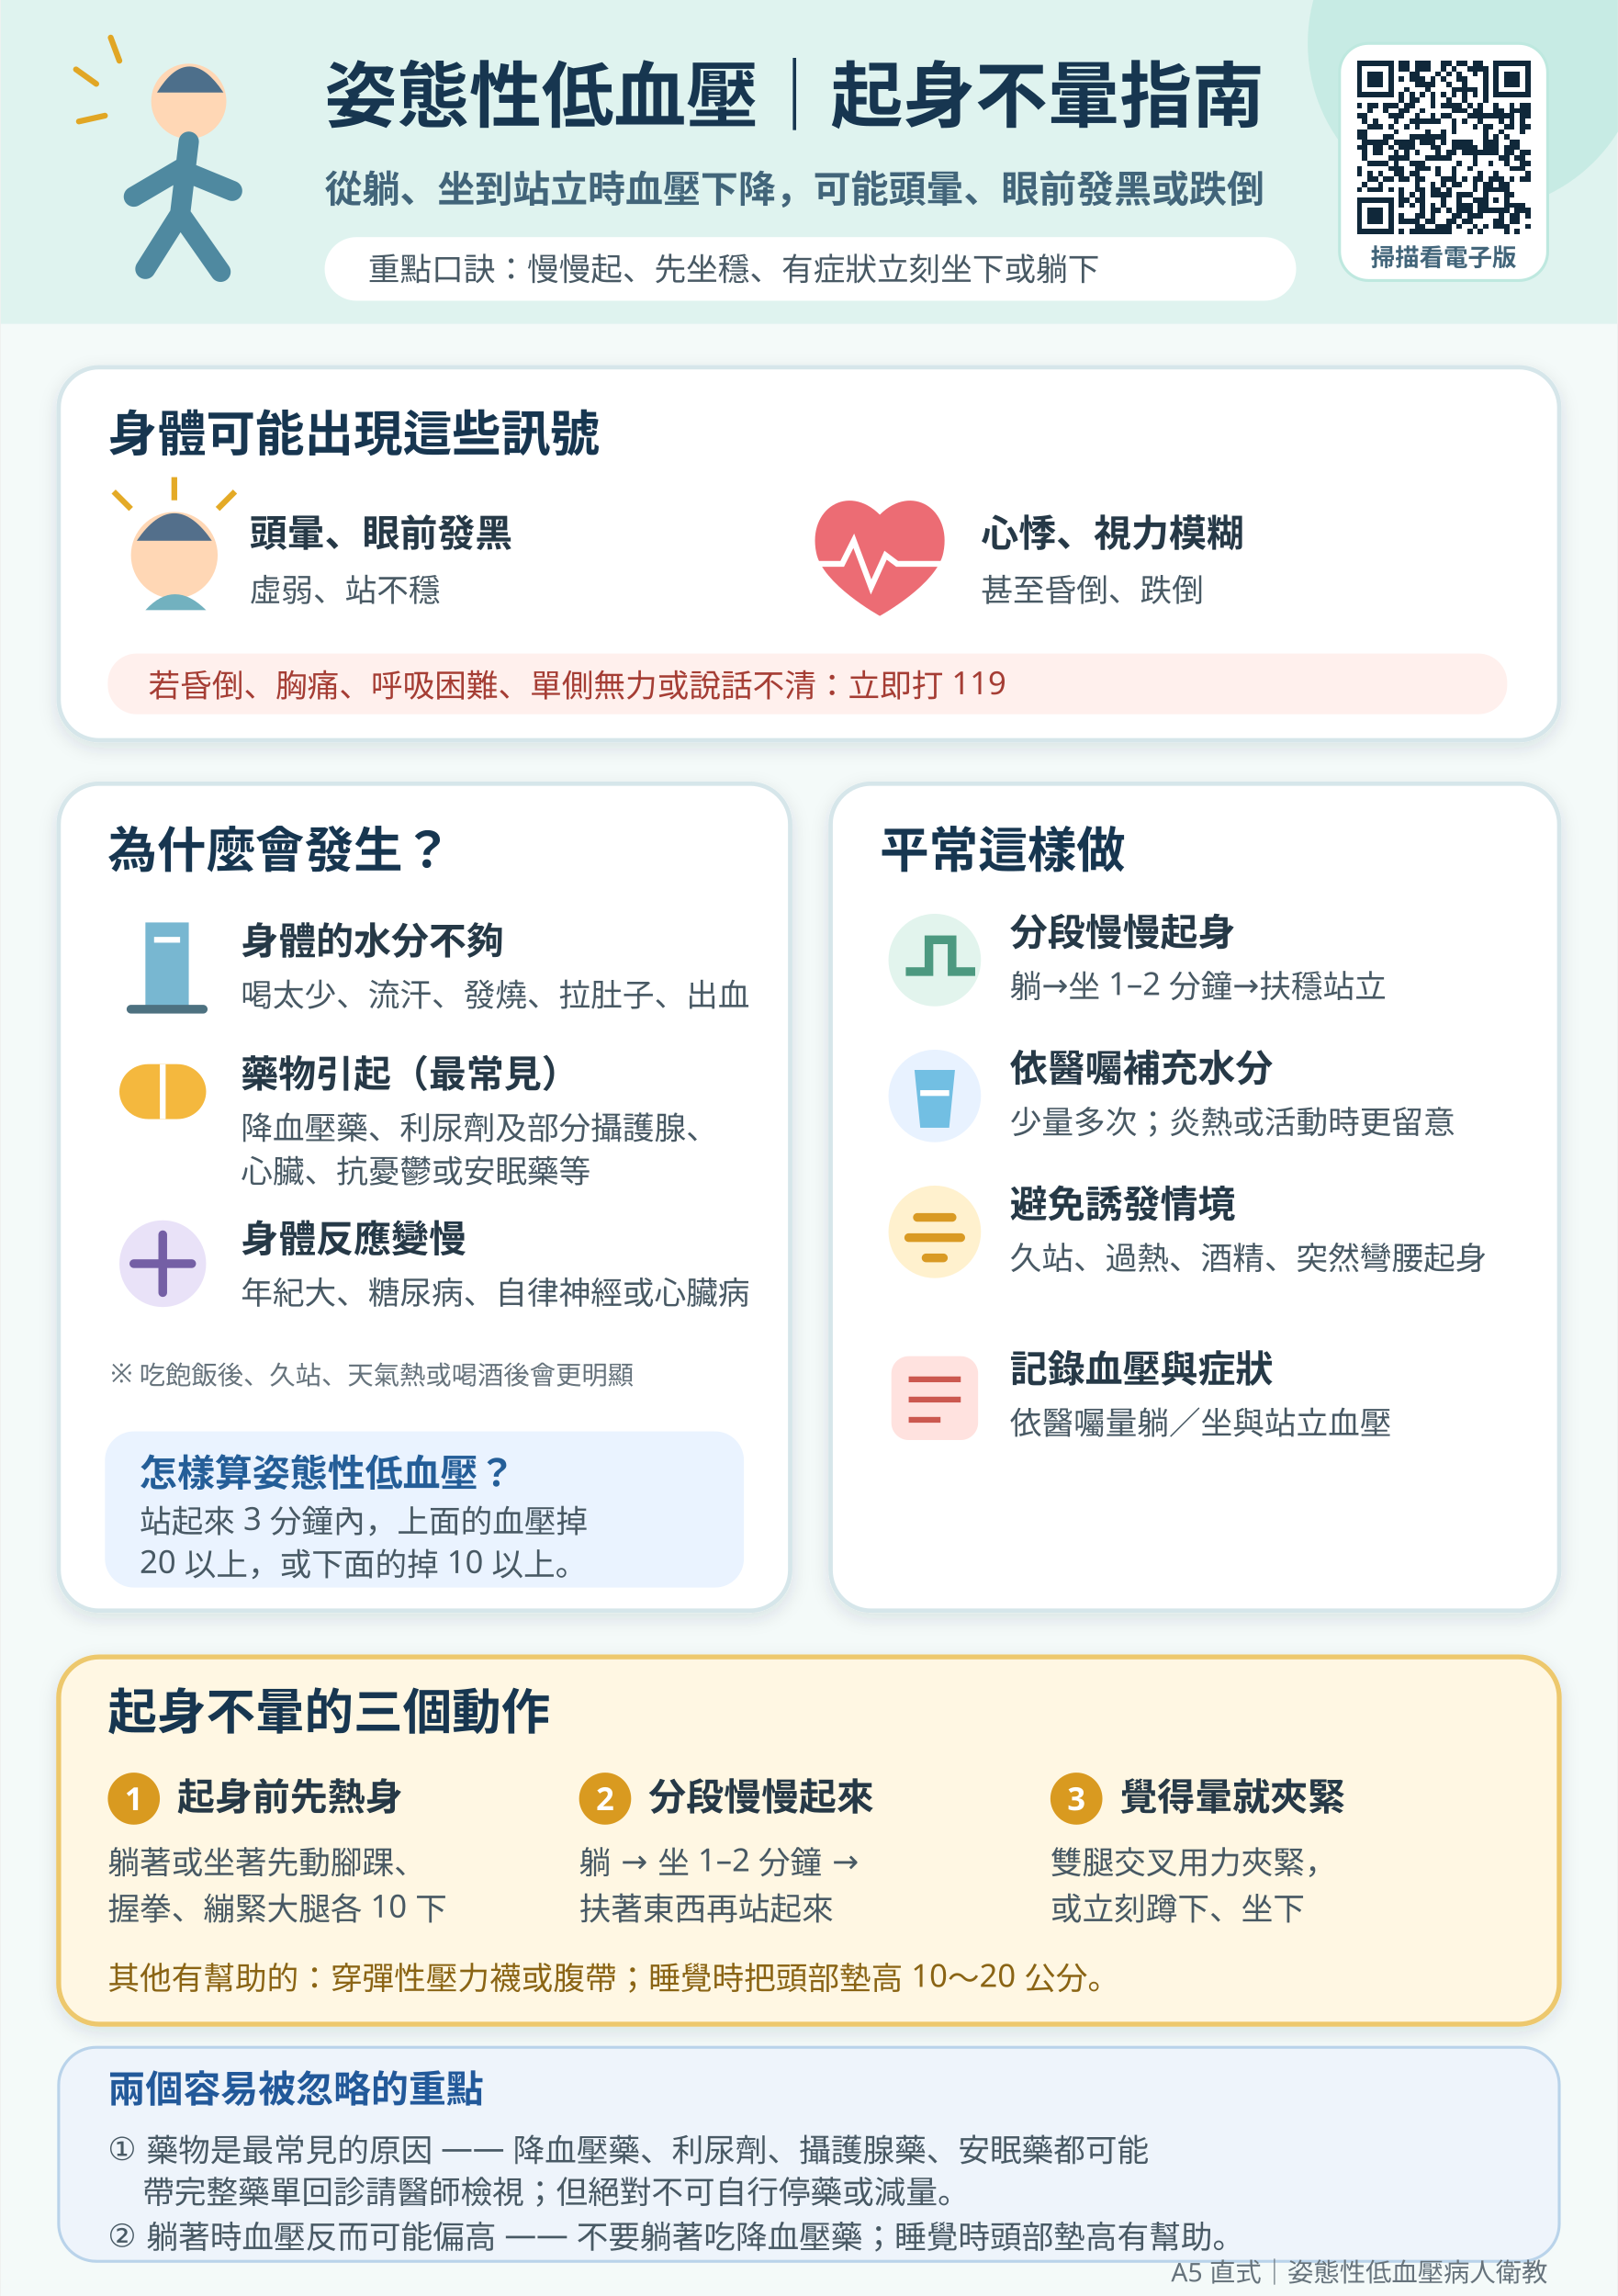
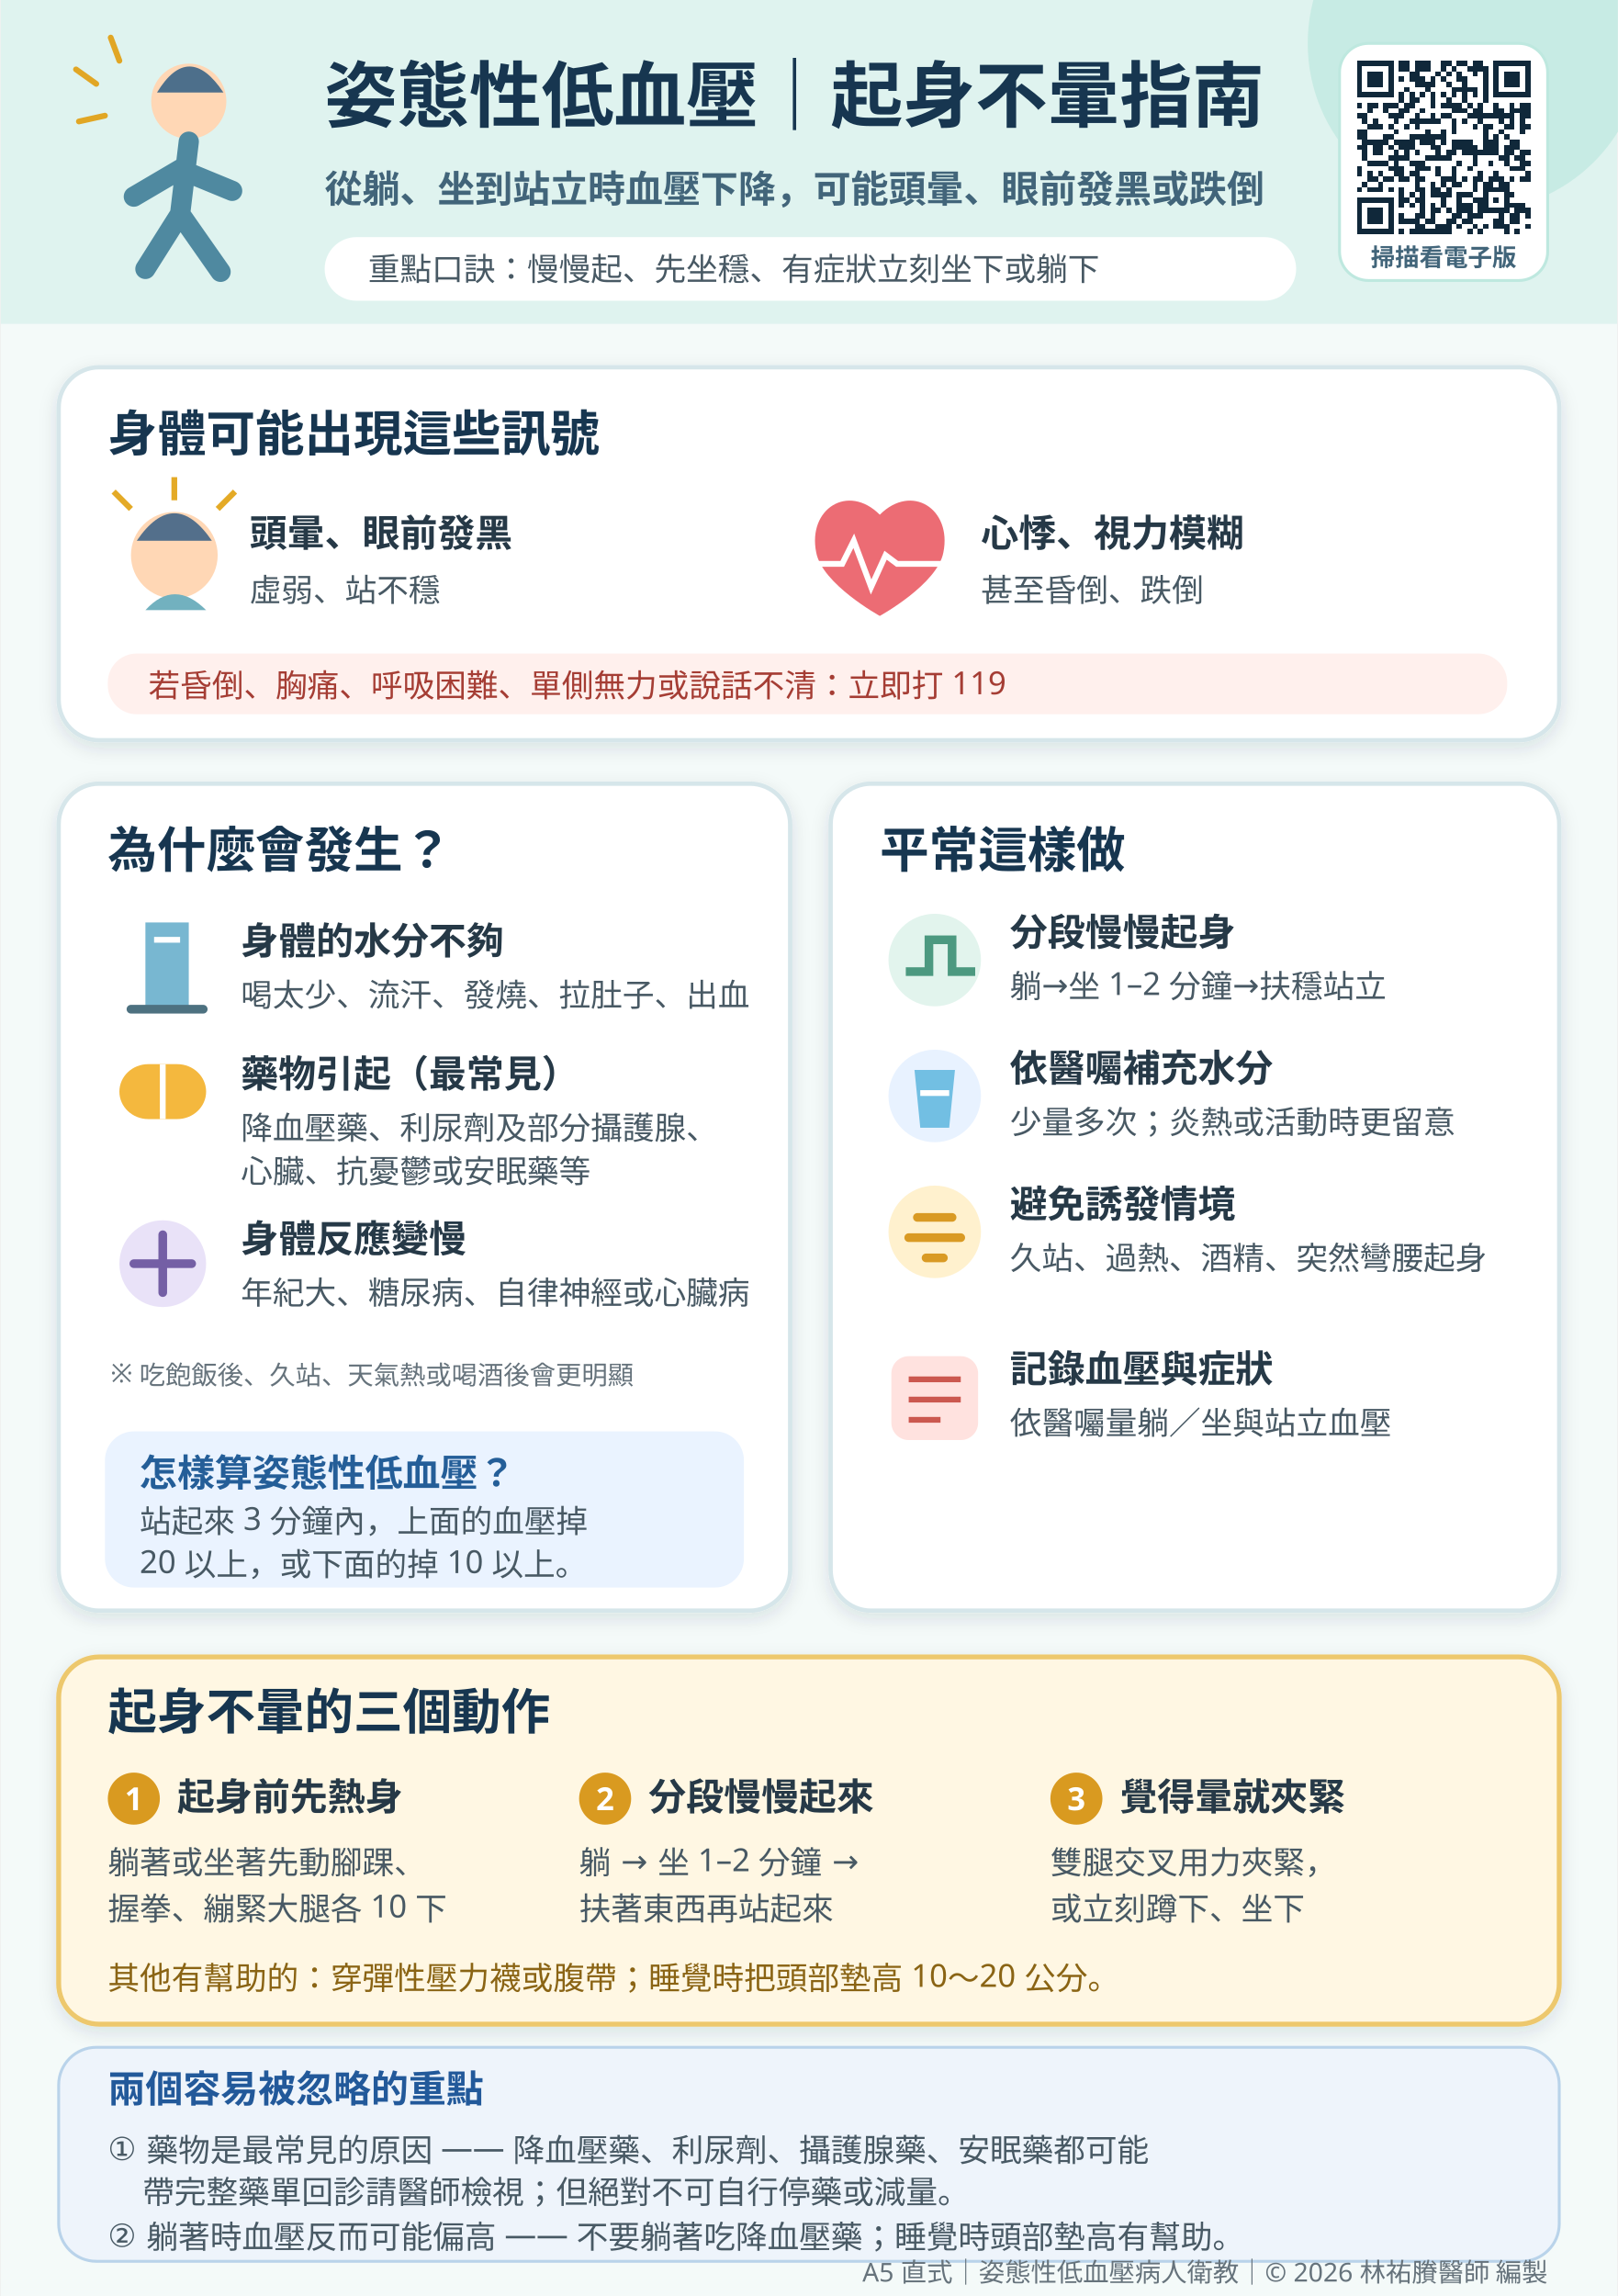
<svg xmlns="http://www.w3.org/2000/svg" width="148mm" height="210mm" viewBox="0 0 559 794">
  <defs>
    <style>
.t{font:700 25px 'Microsoft JhengHei','Noto Sans TC',sans-serif;fill:#173650}.st{font:700 13px 'Microsoft JhengHei','Noto Sans TC',sans-serif;fill:#42657a}.h{font:700 17px 'Microsoft JhengHei','Noto Sans TC',sans-serif;fill:#173650}.b{font:600 13px 'Microsoft JhengHei','Noto Sans TC',sans-serif;fill:#263947}.s{font:500 11px 'Microsoft JhengHei','Noto Sans TC',sans-serif;fill:#485964}.xs{font:500 9px 'Microsoft JhengHei','Noto Sans TC',sans-serif;fill:#66737c}.card{fill:#fff;stroke:#d6e6ea;stroke-width:1.5}.line{stroke-linecap:round;stroke-linejoin:round}</style>
    <filter id="sh">
      <feDropShadow dx="0" dy="2" stdDeviation="3" flood-color="#173650" flood-opacity=".12" />
    </filter>
  </defs>
  <rect width="559" height="794" fill="#f4faf9" />
  <path d="M0 0h559v112H0z" fill="#dff3ef" />
  <circle cx="510" cy="15" r="58" fill="#bee8df" opacity=".7" />
  <g transform="translate(23 18)">
    <circle cx="42" cy="17" r="13" fill="#ffd7b5" />
    <path d="M31 14q11-18 23 0" fill="#4d6f8b" />
    <path d="M42 31l-3 25M40 40L23 50M40 41l17 7M39 56L27 75M39 56l14 20" fill="none" stroke="#4f89a0" stroke-width="7" class="line" />
    <path d="M10 11l-7-5M13 22l-9 2M18 3l-3-8" stroke="#e1a624" stroke-width="2" class="line" />
  </g>
  <text x="112" y="42" class="t">姿態性低血壓｜起身不暈指南</text>
  <text x="112" y="70" class="st">從躺、坐到站立時血壓下降，可能頭暈、眼前發黑或跌倒</text>
  <rect x="112" y="82" width="336" height="22" rx="11" fill="#fff" />
  <text x="127" y="97" class="s">重點口訣：慢慢起、先坐穩、有症狀立刻坐下或躺下</text>
  <rect x="20" y="127" width="519" height="129" rx="14" class="card" filter="url(#sh)" />
  <text x="37" y="156" class="h">身體可能出現這些訊號</text>
  <g transform="translate(38 173)">
    <circle cx="22" cy="19" r="15" fill="#ffd7b5" />
    <path d="M9 14q13-19 26 0" fill="#536f8b" />
    <path d="M7 3L1-3M37 3l6-6M22 0v-8" stroke="#e4aa26" stroke-width="2" />
    <path d="M12 38q10-11 21 0" fill="#72b1bf" />
    <text x="48" y="16" class="b">頭暈、眼前發黑</text>
    <text x="48" y="35" class="s">虛弱、站不穩</text>
  </g>
  <g transform="translate(284 173)">
    <path d="M20 5C9-6-5 3-2 18c2 11 22 22 22 22s20-11 22-22C45 3 31-6 20 5z" fill="#ec6c74" />
    <path d="M-3 22h10l4-8 6 16 5-11 4 3h17" fill="none" stroke="#fff" stroke-width="2" />
    <text x="55" y="16" class="b">心悸、視力模糊</text>
    <text x="55" y="35" class="s">甚至昏倒、跌倒</text>
  </g>
  <rect x="37" y="226" width="484" height="21" rx="10" fill="#fff0ed" />
  <text x="51" y="241" class="s" style="fill:#a53d34">若昏倒、胸痛、呼吸困難、單側無力或說話不清：立即打 119</text>
  <rect x="20" y="271" width="253" height="286" rx="14" class="card" filter="url(#sh)" />
  <text x="37" y="300" class="h">為什麼會發生？</text>
  <g transform="translate(38 317)">
    <path d="M12 2h15v30H12z" fill="#78b7d1" />
    <path d="M15 8h9" stroke="#fff" stroke-width="2" />
    <path d="M7 32h25" stroke="#4d7180" stroke-width="3" class="line" />
    <text x="45" y="13" class="b">身體的水分不夠</text>
    <text x="45" y="31" class="s">喝太少、流汗、發燒、拉肚子、出血</text>
  </g>
  <g transform="translate(38 363)">
    <rect x="3" y="5" width="30" height="19" rx="10" fill="#f4b83e" />
    <path d="M18 5v19" stroke="#fff" stroke-width="2" />
    <text x="45" y="13" class="b">藥物引起（最常見）</text>
    <text x="45" y="31" class="s">降血壓藥、利尿劑及部分攝護腺、</text>
    <text x="45" y="46" class="s">心臟、抗憂鬱或安眠藥等</text>
  </g>
  <g transform="translate(38 422)">
    <circle cx="18" cy="15" r="15" fill="#e9e2f8" />
    <path d="M18 5v20M8 15h20" stroke="#745fa5" stroke-width="3" class="line" />
    <text x="45" y="11" class="b">身體反應變慢</text>
    <text x="45" y="29" class="s">年紀大、糖尿病、自律神經或心臟病</text>
  </g>
  <text x="38" y="478" class="xs">※ 吃飽飯後、久站、天氣熱或喝酒後會更明顯</text>
  <rect x="36" y="495" width="221" height="54" rx="10" fill="#eaf3ff" />
  <text x="48" y="514" class="b" style="fill:#245e98">怎樣算姿態性低血壓？</text>
  <text x="48" y="530" class="s">站起來 3 分鐘內，上面的血壓掉</text>
  <text x="48" y="544" class="s">20 以上，或下面的掉 10 以上。</text>
  <rect x="287" y="271" width="252" height="286" rx="14" class="card" filter="url(#sh)" />
  <text x="304" y="300" class="h">平常這樣做</text>
  <g transform="translate(306 316)">
    <circle cx="17" cy="16" r="16" fill="#e2f4ed" />
    <path d="M7 20h8V9h8v11h8" fill="none" stroke="#4c9980" stroke-width="3" />
    <text x="43" y="11" class="b">分段慢慢起身</text>
    <text x="43" y="29" class="s">躺→坐 1–2 分鐘→扶穩站立</text>
  </g>
  <g transform="translate(306 363)">
    <circle cx="17" cy="16" r="16" fill="#e8f2ff" />
    <path d="M10 7h14l-2 20H12z" fill="#72bfe3" />
    <path d="M12 15h10" stroke="#fff" stroke-width="2" />
    <text x="43" y="11" class="b">依醫囑補充水分</text>
    <text x="43" y="29" class="s">少量多次；炎熱或活動時更留意</text>
  </g>
  <g transform="translate(306 410)">
    <circle cx="17" cy="16" r="16" fill="#fff1ce" />
    <path d="M8 18h18M11 11h12M14 25h6" stroke="#d99a24" stroke-width="3" class="line" />
    <text x="43" y="11" class="b">避免誘發情境</text>
    <text x="43" y="29" class="s">久站、過熱、酒精、突然彎腰起身</text>
  </g>
  <g transform="translate(306 467)">
    <rect x="2" y="2" width="30" height="29" rx="6" fill="#ffe2df" />
    <path d="M8 10h18M8 17h18M8 24h11" stroke="#cb584f" stroke-width="2" />
    <text x="43" y="11" class="b">記錄血壓與症狀</text>
    <text x="43" y="29" class="s">依醫囑量躺／坐與站立血壓</text>
  </g>
  <rect x="20" y="573" width="519" height="127" rx="14" fill="#fff7e3" stroke="#edc86d" stroke-width="1.7" filter="url(#sh)" />
  <text x="37" y="598" class="h">起身不暈的三個動作</text>
  <circle cx="46" cy="622" r="9" fill="#d99a20" />
  <text x="46" y="626" text-anchor="middle" style="font:700 11px sans-serif;fill:#fff">1</text>
  <text x="61" y="626" class="b">起身前先熱身</text>
  <text x="37" y="648" class="s">躺著或坐著先動腳踝、</text>
  <text x="37" y="664" class="s">握拳、繃緊大腿各 10 下</text>
  <circle cx="209" cy="622" r="9" fill="#d99a20" />
  <text x="209" y="626" text-anchor="middle" style="font:700 11px sans-serif;fill:#fff">2</text>
  <text x="224" y="626" class="b">分段慢慢起來</text>
  <text x="200" y="648" class="s">躺 → 坐 1–2 分鐘 →</text>
  <text x="200" y="664" class="s">扶著東西再站起來</text>
  <circle cx="372" cy="622" r="9" fill="#d99a20" />
  <text x="372" y="626" text-anchor="middle" style="font:700 11px sans-serif;fill:#fff">3</text>
  <text x="387" y="626" class="b">覺得暈就夾緊</text>
  <text x="363" y="648" class="s">雙腿交叉用力夾緊，</text>
  <text x="363" y="664" class="s">或立刻蹲下、坐下</text>
  <text x="37" y="688" class="s" style="fill:#8a6414">其他有幫助的：穿彈性壓力襪或腹帶；睡覺時把頭部墊高 10～20 公分。</text>
  <rect x="20" y="708" width="519" height="74" rx="13" fill="#eef4fb" stroke="#b9d3ea" />
  <text x="37" y="727" class="b" style="fill:#22599a">兩個容易被忽略的重點</text>
  <text x="37" y="747" class="s">① 藥物是最常見的原因 —— 降血壓藥、利尿劑、攝護腺藥、安眠藥都可能</text>
  <text x="49" y="762" class="s">帶完整藥單回診請醫師檢視；但絕對不可自行停藥或減量。</text>
  <text x="37" y="777" class="s">② 躺著時血壓反而可能偏高 —— 不要躺著吃降血壓藥；睡覺時頭部墊高有幫助。</text>
-   <text x="535" y="789" text-anchor="end" class="xs">A5 直式｜姿態性低血壓病人衛教</text>
+   <text x="535" y="789" text-anchor="end" class="xs">A5 直式｜姿態性低血壓病人衛教｜© 2026 林祐賸醫師 編製</text>
  <g id="qr">
    <rect x="463" y="15" width="72" height="82" rx="10" fill="#fff" stroke="#bee8df" />
    <g transform="translate(469 21) scale(1.818182)" shape-rendering="crispEdges">
      <path d="M0 0h7v1h-7zM8 0h2v1h-2zM11 0h3v1h-3zM16 0h2v1h-2zM19 0h2v1h-2zM22 0h2v1h-2zM26 0h7v1h-7zM0 1h1v1h-1zM6 1h1v1h-1zM8 1h2v1h-2zM11 1h3v1h-3zM16 1h1v1h-1zM18 1h1v1h-1zM21 1h4v1h-4zM26 1h1v1h-1zM32 1h1v1h-1zM0 2h1v1h-1zM2 2h3v1h-3zM6 2h1v1h-1zM10 2h2v1h-2zM15 2h1v1h-1zM17 2h1v1h-1zM19 2h1v1h-1zM22 2h1v1h-1zM24 2h1v1h-1zM26 2h1v1h-1zM28 2h3v1h-3zM32 2h1v1h-1zM0 3h1v1h-1zM2 3h3v1h-3zM6 3h1v1h-1zM8 3h1v1h-1zM10 3h3v1h-3zM14 3h1v1h-1zM16 3h1v1h-1zM19 3h2v1h-2zM24 3h1v1h-1zM26 3h1v1h-1zM28 3h3v1h-3zM32 3h1v1h-1zM0 4h1v1h-1zM2 4h3v1h-3zM6 4h1v1h-1zM11 4h4v1h-4zM17 4h1v1h-1zM20 4h1v1h-1zM24 4h1v1h-1zM26 4h1v1h-1zM28 4h3v1h-3zM32 4h1v1h-1zM0 5h1v1h-1zM6 5h1v1h-1zM9 5h1v1h-1zM13 5h1v1h-1zM18 5h5v1h-5zM24 5h1v1h-1zM26 5h1v1h-1zM32 5h1v1h-1zM0 6h7v1h-7zM8 6h1v1h-1zM10 6h1v1h-1zM12 6h1v1h-1zM14 6h1v1h-1zM16 6h1v1h-1zM18 6h1v1h-1zM20 6h1v1h-1zM22 6h1v1h-1zM24 6h1v1h-1zM26 6h7v1h-7zM8 7h1v1h-1zM10 7h2v1h-2zM14 7h1v1h-1zM17 7h1v1h-1zM20 7h1v1h-1zM24 7h1v1h-1zM0 8h1v1h-1zM2 8h2v1h-2zM5 8h3v1h-3zM9 8h2v1h-2zM14 8h1v1h-1zM16 8h4v1h-4zM21 8h1v1h-1zM23 8h1v1h-1zM26 8h1v1h-1zM29 8h1v1h-1zM31 8h2v1h-2zM2 9h1v1h-1zM5 9h1v1h-1zM8 9h2v1h-2zM12 9h1v1h-1zM18 9h3v1h-3zM22 9h2v1h-2zM26 9h2v1h-2zM29 9h4v1h-4zM0 10h2v1h-2zM6 10h3v1h-3zM11 10h1v1h-1zM14 10h1v1h-1zM16 10h2v1h-2zM21 10h9v1h-9zM31 10h2v1h-2zM1 11h1v1h-1zM3 11h1v1h-1zM7 11h1v1h-1zM10 11h6v1h-6zM18 11h1v1h-1zM20 11h1v1h-1zM23 11h1v1h-1zM27 11h1v1h-1zM29 11h1v1h-1zM31 11h1v1h-1zM2 12h3v1h-3zM6 12h1v1h-1zM9 12h1v1h-1zM11 12h1v1h-1zM18 12h1v1h-1zM22 12h1v1h-1zM24 12h2v1h-2zM28 12h2v1h-2zM31 12h2v1h-2zM0 13h2v1h-2zM7 13h1v1h-1zM13 13h1v1h-1zM16 13h1v1h-1zM18 13h1v1h-1zM24 13h1v1h-1zM27 13h1v1h-1zM31 13h1v1h-1zM0 14h2v1h-2zM5 14h2v1h-2zM10 14h7v1h-7zM24 14h1v1h-1zM26 14h1v1h-1zM28 14h1v1h-1zM1 15h5v1h-5zM7 15h4v1h-4zM12 15h3v1h-3zM16 15h1v1h-1zM18 15h4v1h-4zM24 15h3v1h-3zM29 15h2v1h-2zM0 16h2v1h-2zM3 16h2v1h-2zM6 16h1v1h-1zM8 16h3v1h-3zM14 16h2v1h-2zM18 16h5v1h-5zM24 16h3v1h-3zM28 16h3v1h-3zM1 17h1v1h-1zM3 17h2v1h-2zM7 17h1v1h-1zM9 17h1v1h-1zM11 17h1v1h-1zM15 17h1v1h-1zM17 17h2v1h-2zM20 17h7v1h-7zM28 17h2v1h-2zM31 17h2v1h-2zM1 18h1v1h-1zM6 18h4v1h-4zM13 18h5v1h-5zM22 18h1v1h-1zM27 18h2v1h-2zM30 18h2v1h-2zM2 19h4v1h-4zM7 19h1v1h-1zM10 19h3v1h-3zM19 19h1v1h-1zM22 19h1v1h-1zM25 19h1v1h-1zM28 19h1v1h-1zM31 19h2v1h-2zM0 20h1v1h-1zM6 20h3v1h-3zM11 20h3v1h-3zM15 20h1v1h-1zM18 20h1v1h-1zM21 20h1v1h-1zM29 20h3v1h-3zM0 21h1v1h-1zM2 21h1v1h-1zM4 21h1v1h-1zM7 21h2v1h-2zM10 21h2v1h-2zM15 21h1v1h-1zM18 21h1v1h-1zM23 21h1v1h-1zM26 21h1v1h-1zM32 21h1v1h-1zM2 22h2v1h-2zM5 22h2v1h-2zM8 22h2v1h-2zM11 22h2v1h-2zM16 22h3v1h-3zM20 22h1v1h-1zM22 22h2v1h-2zM25 22h3v1h-3zM29 22h1v1h-1zM31 22h2v1h-2zM1 23h1v1h-1zM4 23h1v1h-1zM11 23h1v1h-1zM14 23h1v1h-1zM16 23h1v1h-1zM18 23h2v1h-2zM22 23h1v1h-1zM24 23h2v1h-2zM27 23h2v1h-2zM0 24h1v1h-1zM2 24h3v1h-3zM6 24h1v1h-1zM8 24h1v1h-1zM11 24h2v1h-2zM14 24h2v1h-2zM17 24h1v1h-1zM22 24h1v1h-1zM24 24h5v1h-5zM8 25h1v1h-1zM10 25h1v1h-1zM12 25h1v1h-1zM14 25h4v1h-4zM19 25h3v1h-3zM24 25h1v1h-1zM28 25h2v1h-2zM0 26h7v1h-7zM8 26h2v1h-2zM11 26h2v1h-2zM16 26h1v1h-1zM19 26h1v1h-1zM22 26h3v1h-3zM26 26h1v1h-1zM28 26h1v1h-1zM0 27h1v1h-1zM6 27h1v1h-1zM8 27h1v1h-1zM10 27h1v1h-1zM12 27h1v1h-1zM14 27h1v1h-1zM16 27h1v1h-1zM19 27h3v1h-3zM23 27h2v1h-2zM28 27h4v1h-4zM0 28h1v1h-1zM2 28h3v1h-3zM6 28h1v1h-1zM12 28h1v1h-1zM14 28h2v1h-2zM17 28h1v1h-1zM19 28h3v1h-3zM23 28h6v1h-6zM30 28h3v1h-3zM0 29h1v1h-1zM2 29h3v1h-3zM6 29h1v1h-1zM8 29h1v1h-1zM11 29h2v1h-2zM14 29h1v1h-1zM18 29h2v1h-2zM21 29h3v1h-3zM27 29h1v1h-1zM29 29h2v1h-2zM32 29h1v1h-1zM0 30h1v1h-1zM2 30h3v1h-3zM6 30h1v1h-1zM8 30h4v1h-4zM13 30h2v1h-2zM17 30h2v1h-2zM20 30h2v1h-2zM26 30h2v1h-2zM29 30h2v1h-2zM0 31h1v1h-1zM6 31h1v1h-1zM11 31h2v1h-2zM15 31h3v1h-3zM19 31h1v1h-1zM22 31h1v1h-1zM24 31h1v1h-1zM26 31h3v1h-3zM32 31h1v1h-1zM0 32h7v1h-7zM8 32h1v1h-1zM10 32h8v1h-8zM21 32h1v1h-1zM23 32h1v1h-1zM28 32h1v1h-1zM30 32h1v1h-1z" fill="#10283a" />
    </g>
    <text x="499" y="92" text-anchor="middle" style="font:700 8.4px 'Microsoft JhengHei','Noto Sans TC',sans-serif;fill:#42657a">掃描看電子版</text>
  </g>
</svg>
